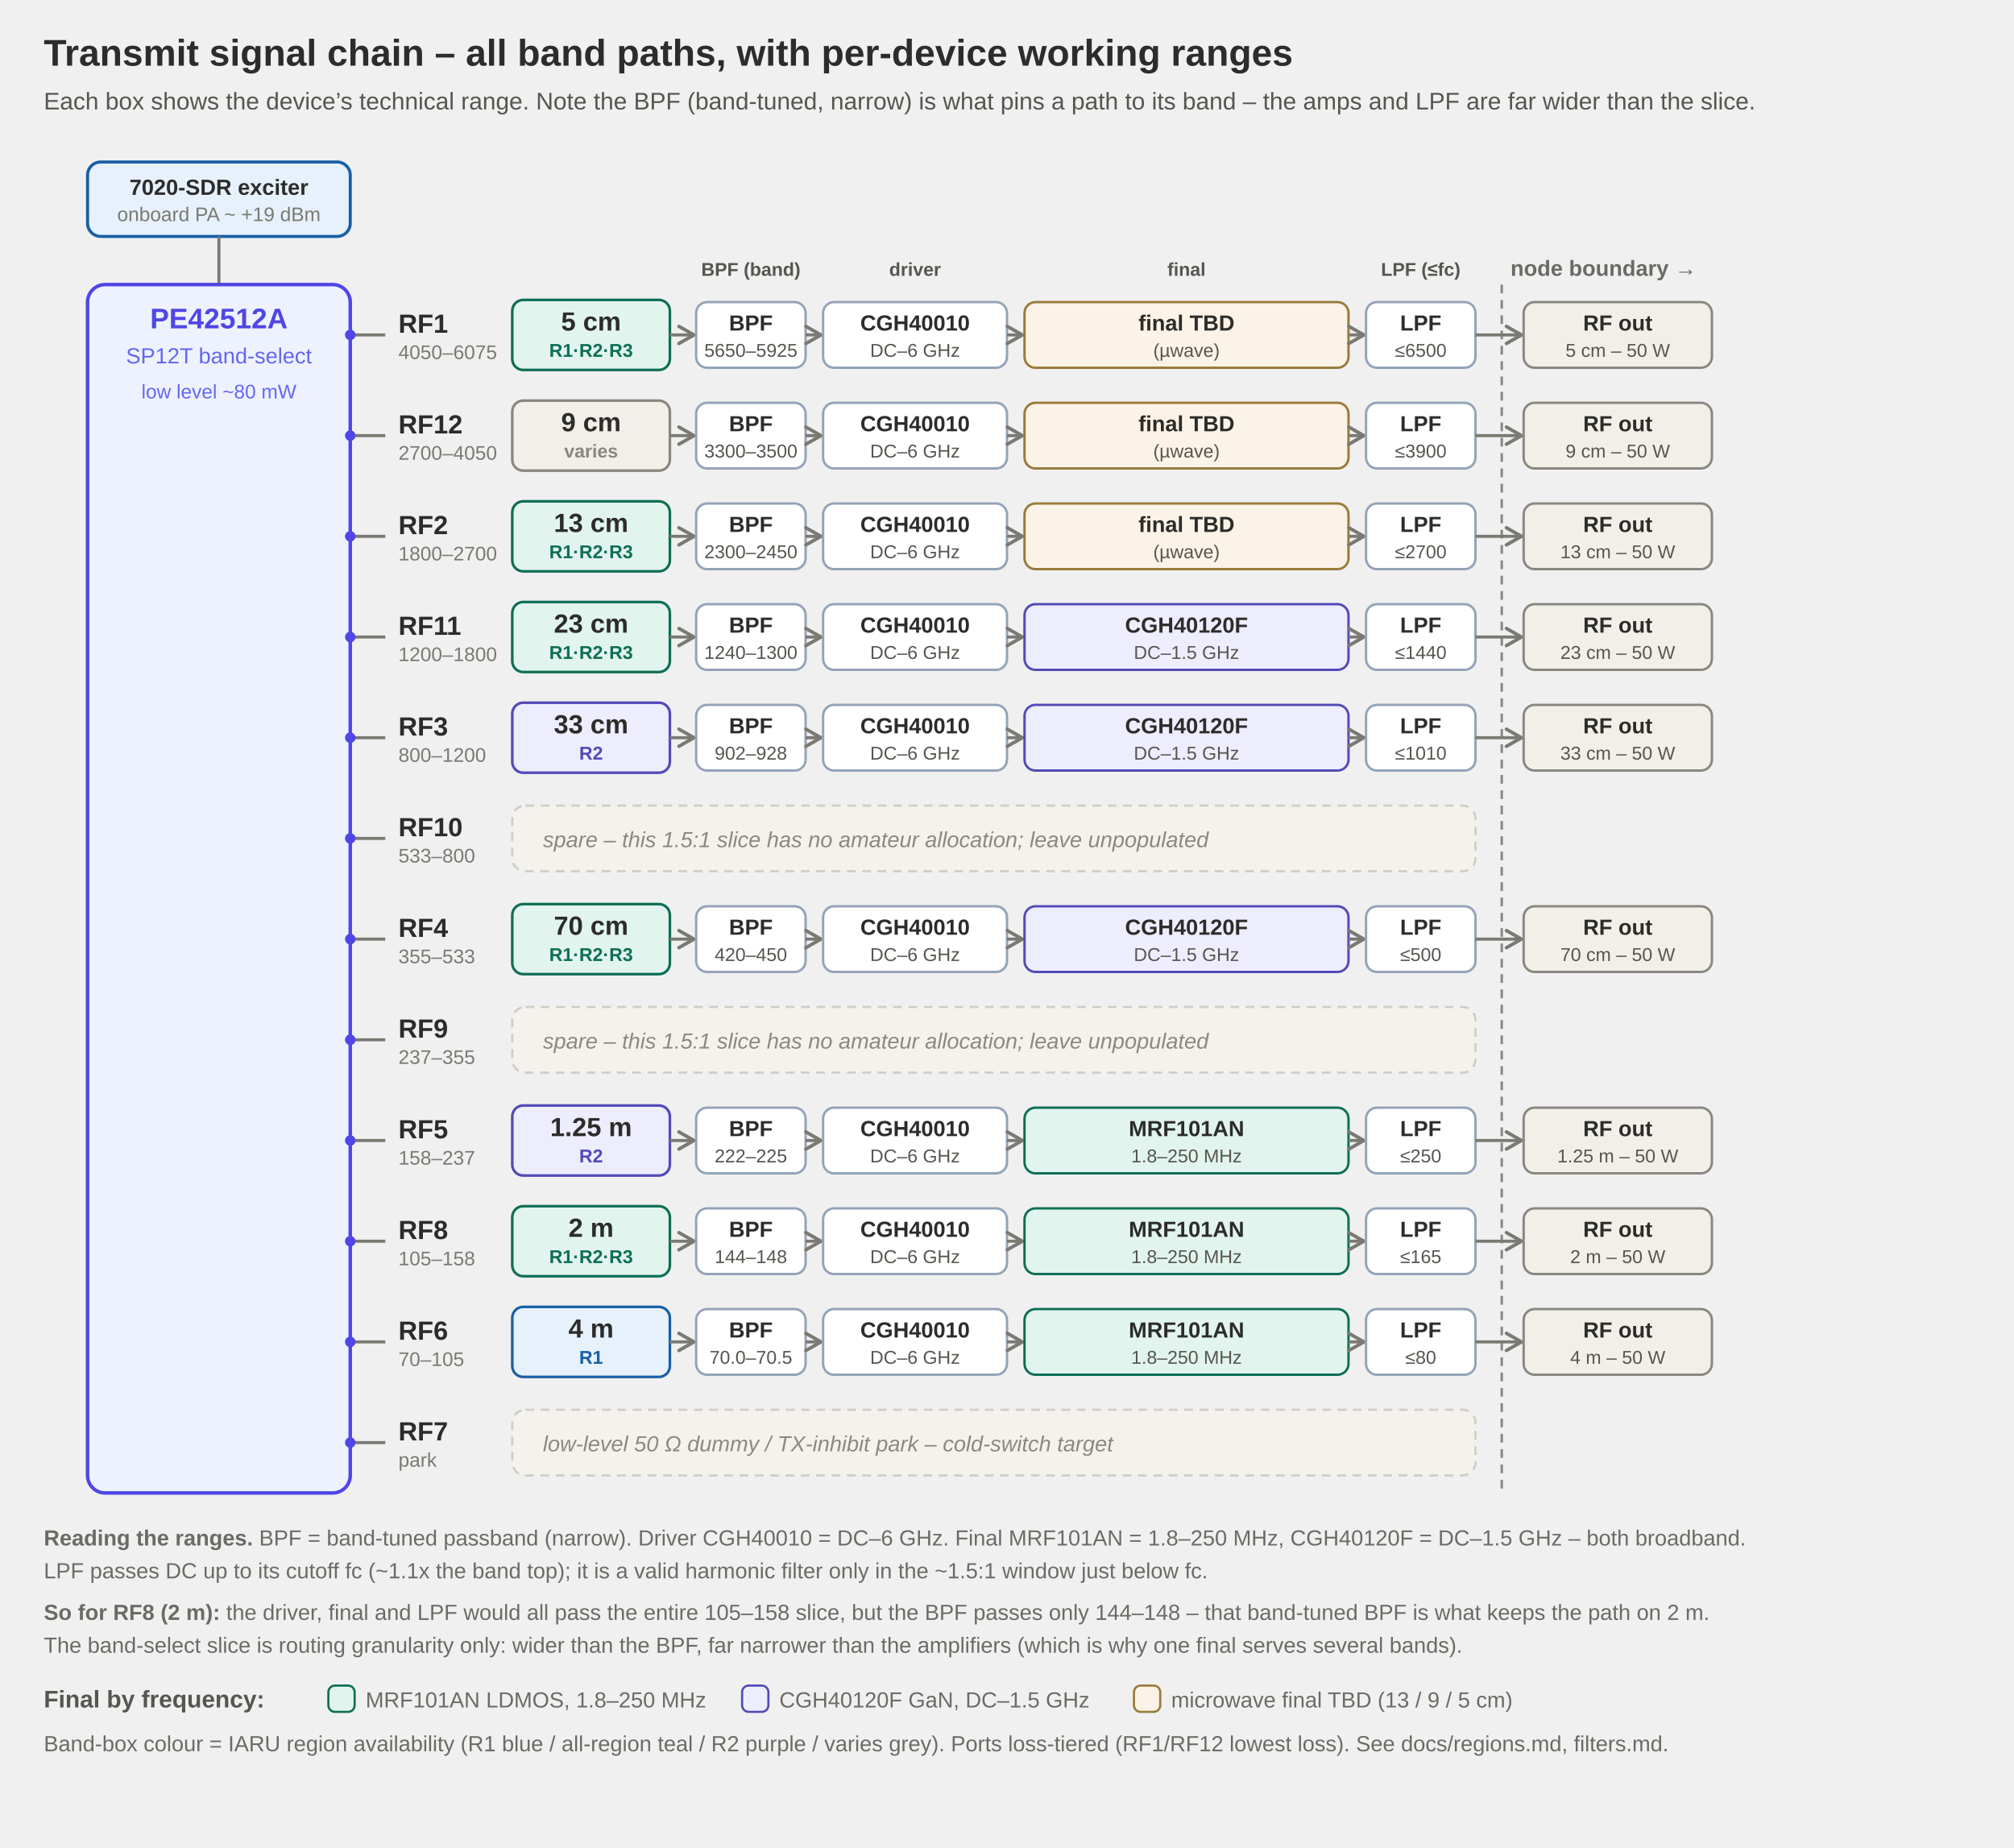
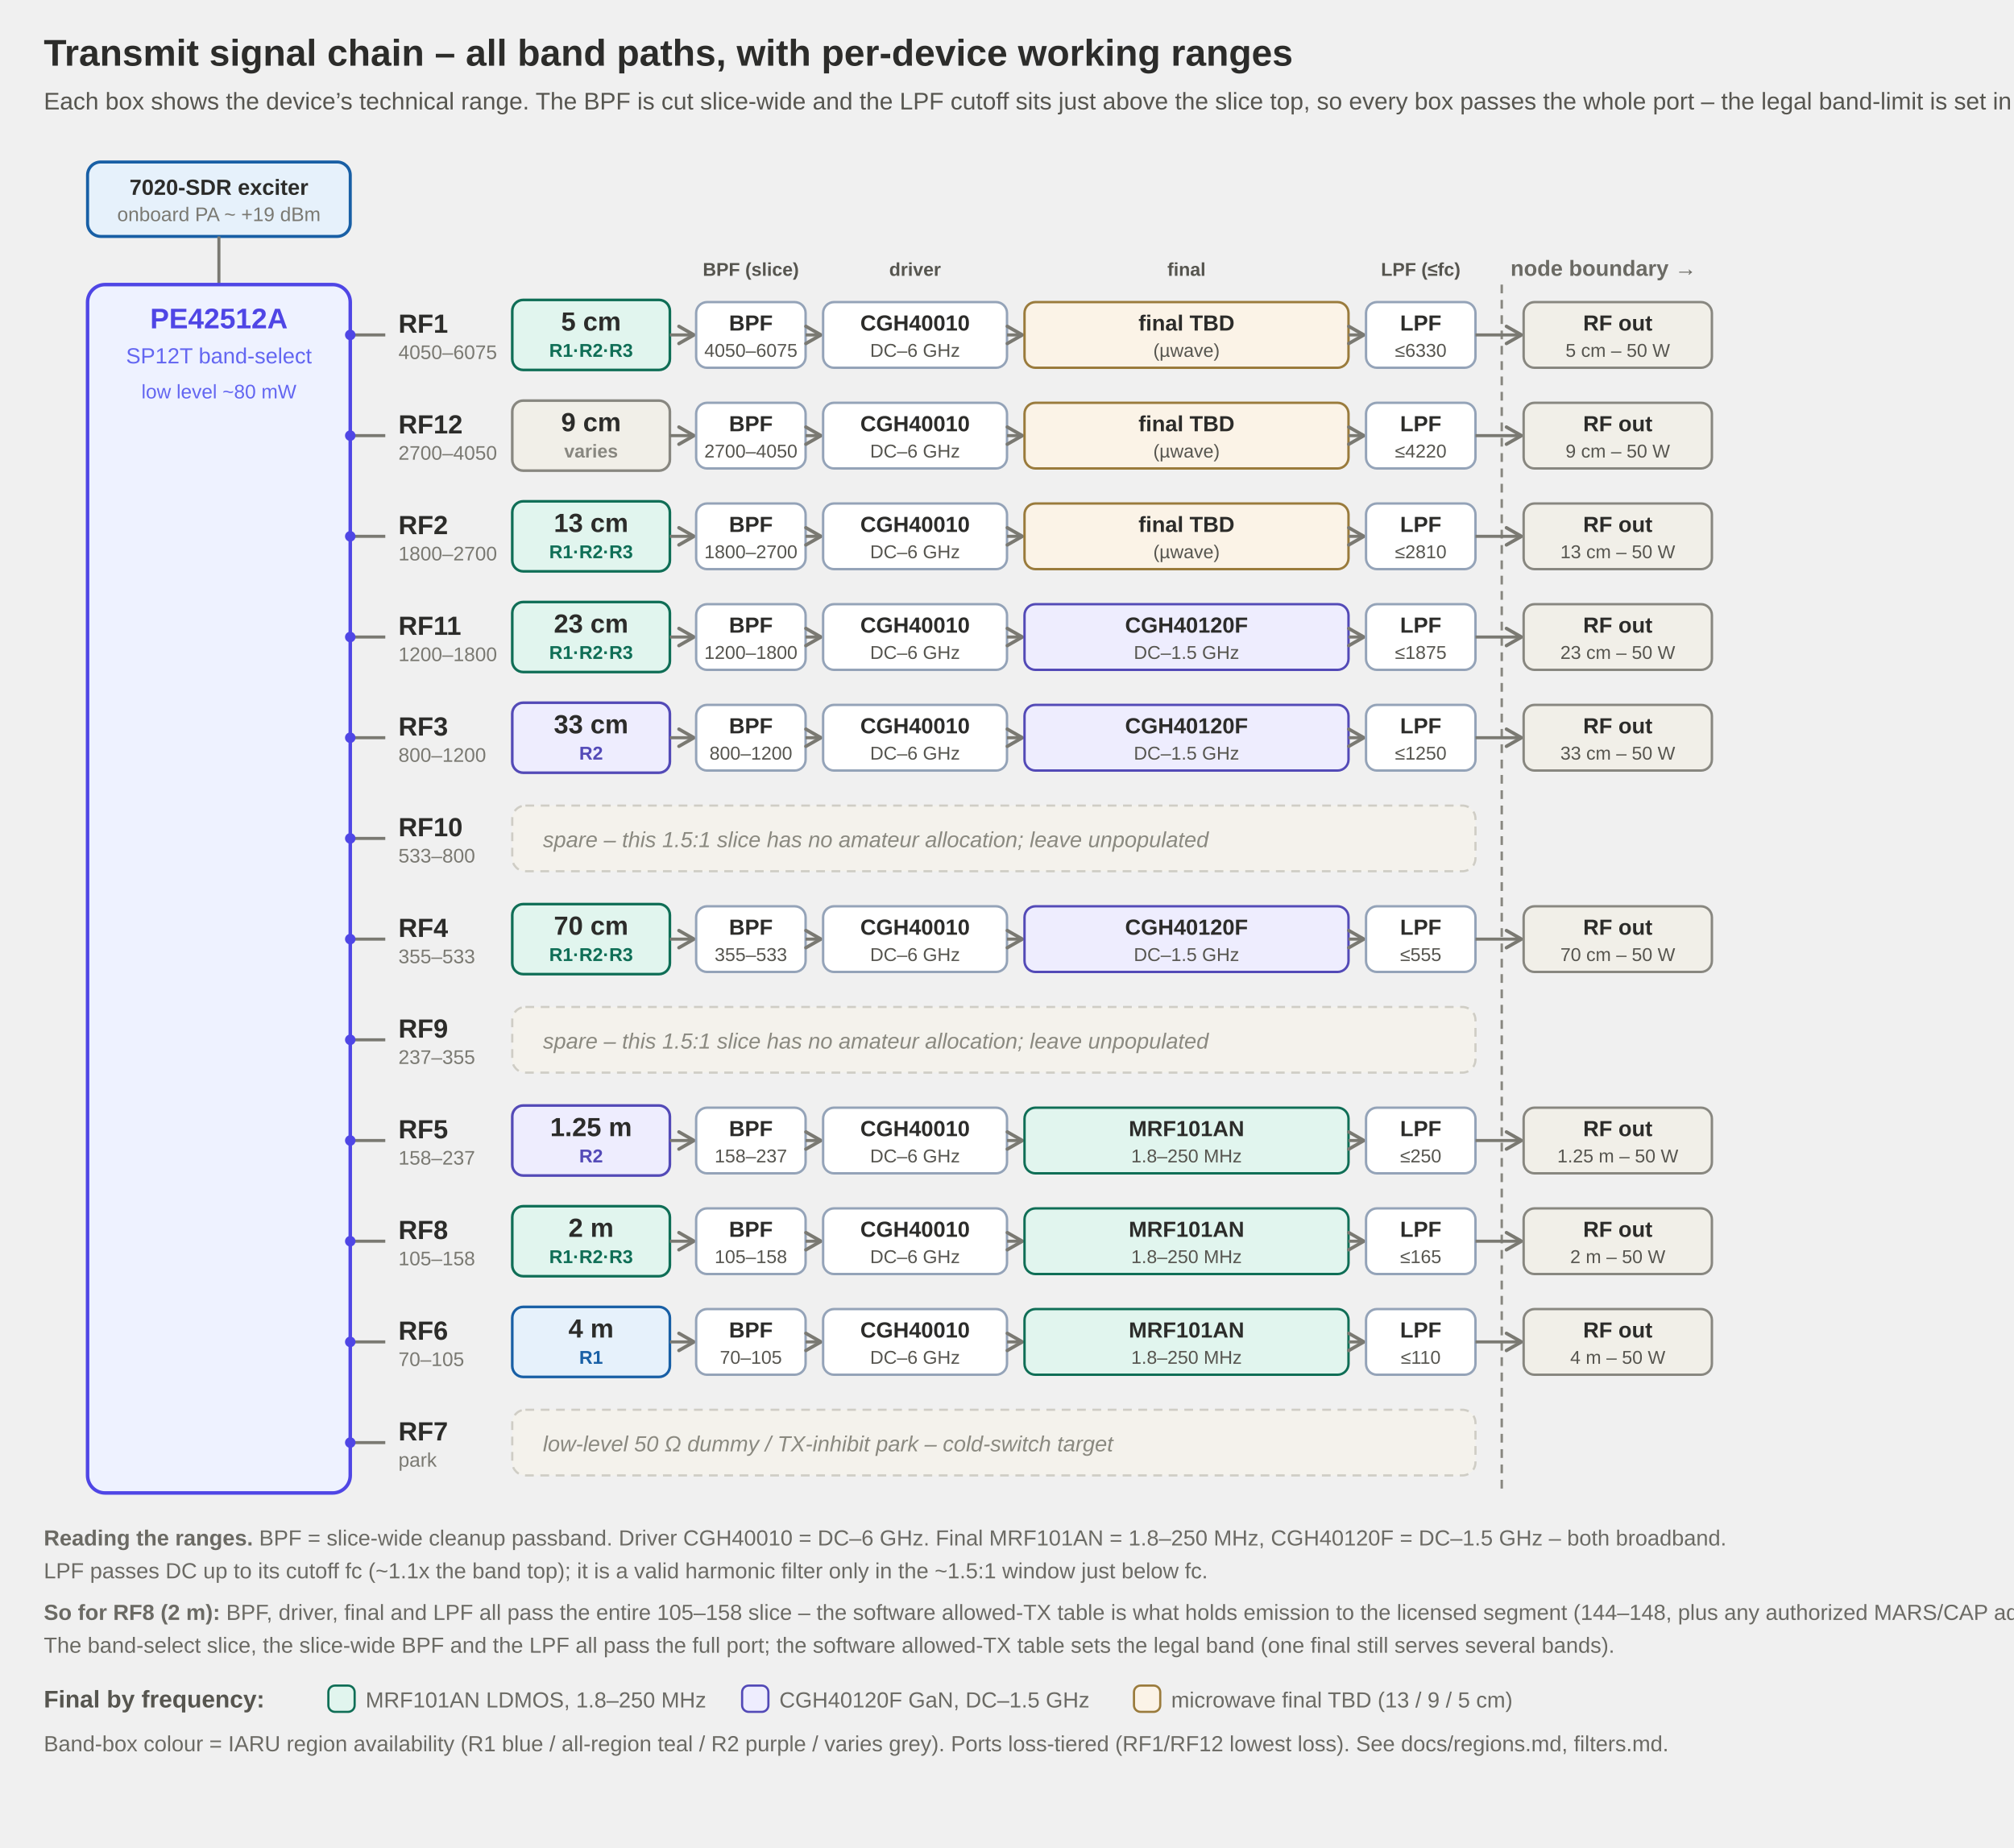
<svg xmlns="http://www.w3.org/2000/svg" width="920" viewBox="0 0 920 844" role="img">
  <defs>
    <marker id="ar" viewBox="0 0 10 10" refX="8" refY="5" markerWidth="7" markerHeight="7" orient="auto-start-reverse">
      <path d="M1 1L8 5L1 9" fill="none" stroke="#7a7972" stroke-width="1.6" stroke-linecap="round" stroke-linejoin="round" />
    </marker>
  </defs>
  <style>text{font-family:Arial,Helvetica,sans-serif}.h1{font-size:17px;font-weight:700;fill:#2C2C2A}.h2{font-size:11px;fill:#56554f}.pin{font-size:12px;font-weight:700;fill:#2C2C2A}.sl{font-size:9px;fill:#7a7972}.bn{font-size:12px;font-weight:600;fill:#2C2C2A}.rg{font-size:8.5px;font-weight:600}.modb{font-size:10px;font-weight:600;fill:#2C2C2A}.rng{font-size:8.5px;fill:#56554f}.sp{font-size:10px;fill:#8a8980;font-style:italic}.cap{font-size:10px;fill:#6b6a64}.wire{stroke:#7a7972;stroke-width:1.4;fill:none}.sw{fill:#eef2ff;stroke:#4f46e5;stroke-width:1.6}.nb{stroke:#888780;stroke-width:1.1;stroke-dasharray:4 3;fill:none}</style>
  <text class="h1" x="20" y="30">Transmit signal chain – all band paths, with per-device working ranges</text>
-   <text class="h2" x="20" y="50">Each box shows the device’s technical range. Note the BPF (band-tuned, narrow) is what pins a path to its band – the amps and LPF are far wider than the slice.</text>
+   <text class="h2" x="20" y="50">Each box shows the device’s technical range. The BPF is cut slice-wide and the LPF cutoff sits just above the slice top, so every box passes the whole port – the legal band-limit is set in software, not the filters.</text>
  <rect x="40" y="74" width="120" height="34" rx="6" fill="#E6F1FB" stroke="#185FA5" stroke-width="1.4" />
  <text class="modb" x="100" y="89" text-anchor="middle">7020-SDR exciter</text>
  <text class="sl" x="100" y="101" text-anchor="middle">onboard PA ~ +19 dBm</text>
  <line class="wire" x1="100" y1="108" x2="100" y2="130" />
  <rect class="sw" x="40" y="130" width="120" height="552" rx="8" />
  <text x="100" y="150" text-anchor="middle" font-size="13" font-weight="700" fill="#4f46e5">PE42512A</text>
  <text x="100" y="166" text-anchor="middle" font-size="10" fill="#6366f1">SP12T band-select</text>
  <text x="100" y="182" text-anchor="middle" font-size="9" fill="#6366f1">low level ~80 mW</text>
  <line class="nb" x1="686" y1="130" x2="686" y2="682" />
  <line class="wire" x1="160" y1="153" x2="176" y2="153" />
  <circle cx="160" cy="153" r="2.4" fill="#4f46e5" />
  <text class="pin" x="182" y="152">RF1</text>
  <text class="sl" x="182" y="164">4050–6075</text>
  <rect x="234" y="137" width="72" height="32" rx="5" fill="#E1F5EE" stroke="#0F6E56" stroke-width="1.2" />
  <text class="bn" x="270" y="151" text-anchor="middle">5 cm</text>
  <text class="rg" x="270" y="163" text-anchor="middle" fill="#0F6E56">R1·R2·R3</text>
  <line class="wire" x1="306" y1="153" x2="317" y2="153" marker-end="url(#ar)" />
  <rect x="318" y="138" width="50" height="30" rx="5" fill="#ffffff" stroke="#94a3b8" stroke-width="1.1" />
  <text class="modb" x="343" y="151" text-anchor="middle">BPF</text>
-   <text class="rng" x="343" y="163" text-anchor="middle">5650–5925</text>
+   <text class="rng" x="343" y="163" text-anchor="middle">4050–6075</text>
  <line class="wire" x1="368" y1="153" x2="375" y2="153" marker-end="url(#ar)" />
  <rect x="376" y="138" width="84" height="30" rx="5" fill="#ffffff" stroke="#94a3b8" stroke-width="1.1" />
  <text class="modb" x="418" y="151" text-anchor="middle">CGH40010</text>
  <text class="rng" x="418" y="163" text-anchor="middle">DC–6 GHz</text>
  <line class="wire" x1="460" y1="153" x2="467" y2="153" marker-end="url(#ar)" />
  <rect x="468" y="138" width="148" height="30" rx="5" fill="#FBF3E7" stroke="#9a7b3c" stroke-width="1.1" />
  <text class="modb" x="542" y="151" text-anchor="middle">final TBD</text>
  <text class="rng" x="542" y="163" text-anchor="middle">(µwave)</text>
  <line class="wire" x1="616" y1="153" x2="623" y2="153" marker-end="url(#ar)" />
  <rect x="624" y="138" width="50" height="30" rx="5" fill="#ffffff" stroke="#94a3b8" stroke-width="1.1" />
  <text class="modb" x="649" y="151" text-anchor="middle">LPF</text>
-   <text class="rng" x="649" y="163" text-anchor="middle">≤6500</text>
+   <text class="rng" x="649" y="163" text-anchor="middle">≤6330</text>
  <line class="wire" x1="674" y1="153" x2="695" y2="153" marker-end="url(#ar)" />
  <rect x="696" y="138" width="86" height="30" rx="5" fill="#F1EFE8" stroke="#888780" stroke-width="1.1" />
  <text class="modb" x="739" y="151" text-anchor="middle">RF out</text>
  <text class="rng" x="739" y="163" text-anchor="middle">5 cm – 50 W</text>
  <line class="wire" x1="160" y1="199" x2="176" y2="199" />
  <circle cx="160" cy="199" r="2.4" fill="#4f46e5" />
  <text class="pin" x="182" y="198">RF12</text>
  <text class="sl" x="182" y="210">2700–4050</text>
  <rect x="234" y="183" width="72" height="32" rx="5" fill="#F1EFE8" stroke="#888780" stroke-width="1.2" />
  <text class="bn" x="270" y="197" text-anchor="middle">9 cm</text>
  <text class="rg" x="270" y="209" text-anchor="middle" fill="#888780">varies</text>
  <line class="wire" x1="306" y1="199" x2="317" y2="199" marker-end="url(#ar)" />
  <rect x="318" y="184" width="50" height="30" rx="5" fill="#ffffff" stroke="#94a3b8" stroke-width="1.1" />
  <text class="modb" x="343" y="197" text-anchor="middle">BPF</text>
-   <text class="rng" x="343" y="209" text-anchor="middle">3300–3500</text>
+   <text class="rng" x="343" y="209" text-anchor="middle">2700–4050</text>
  <line class="wire" x1="368" y1="199" x2="375" y2="199" marker-end="url(#ar)" />
  <rect x="376" y="184" width="84" height="30" rx="5" fill="#ffffff" stroke="#94a3b8" stroke-width="1.1" />
  <text class="modb" x="418" y="197" text-anchor="middle">CGH40010</text>
  <text class="rng" x="418" y="209" text-anchor="middle">DC–6 GHz</text>
  <line class="wire" x1="460" y1="199" x2="467" y2="199" marker-end="url(#ar)" />
  <rect x="468" y="184" width="148" height="30" rx="5" fill="#FBF3E7" stroke="#9a7b3c" stroke-width="1.1" />
  <text class="modb" x="542" y="197" text-anchor="middle">final TBD</text>
  <text class="rng" x="542" y="209" text-anchor="middle">(µwave)</text>
  <line class="wire" x1="616" y1="199" x2="623" y2="199" marker-end="url(#ar)" />
  <rect x="624" y="184" width="50" height="30" rx="5" fill="#ffffff" stroke="#94a3b8" stroke-width="1.1" />
  <text class="modb" x="649" y="197" text-anchor="middle">LPF</text>
-   <text class="rng" x="649" y="209" text-anchor="middle">≤3900</text>
+   <text class="rng" x="649" y="209" text-anchor="middle">≤4220</text>
  <line class="wire" x1="674" y1="199" x2="695" y2="199" marker-end="url(#ar)" />
  <rect x="696" y="184" width="86" height="30" rx="5" fill="#F1EFE8" stroke="#888780" stroke-width="1.1" />
  <text class="modb" x="739" y="197" text-anchor="middle">RF out</text>
  <text class="rng" x="739" y="209" text-anchor="middle">9 cm – 50 W</text>
  <line class="wire" x1="160" y1="245" x2="176" y2="245" />
  <circle cx="160" cy="245" r="2.4" fill="#4f46e5" />
  <text class="pin" x="182" y="244">RF2</text>
  <text class="sl" x="182" y="256">1800–2700</text>
  <rect x="234" y="229" width="72" height="32" rx="5" fill="#E1F5EE" stroke="#0F6E56" stroke-width="1.2" />
  <text class="bn" x="270" y="243" text-anchor="middle">13 cm</text>
  <text class="rg" x="270" y="255" text-anchor="middle" fill="#0F6E56">R1·R2·R3</text>
  <line class="wire" x1="306" y1="245" x2="317" y2="245" marker-end="url(#ar)" />
  <rect x="318" y="230" width="50" height="30" rx="5" fill="#ffffff" stroke="#94a3b8" stroke-width="1.1" />
  <text class="modb" x="343" y="243" text-anchor="middle">BPF</text>
-   <text class="rng" x="343" y="255" text-anchor="middle">2300–2450</text>
+   <text class="rng" x="343" y="255" text-anchor="middle">1800–2700</text>
  <line class="wire" x1="368" y1="245" x2="375" y2="245" marker-end="url(#ar)" />
  <rect x="376" y="230" width="84" height="30" rx="5" fill="#ffffff" stroke="#94a3b8" stroke-width="1.1" />
  <text class="modb" x="418" y="243" text-anchor="middle">CGH40010</text>
  <text class="rng" x="418" y="255" text-anchor="middle">DC–6 GHz</text>
  <line class="wire" x1="460" y1="245" x2="467" y2="245" marker-end="url(#ar)" />
  <rect x="468" y="230" width="148" height="30" rx="5" fill="#FBF3E7" stroke="#9a7b3c" stroke-width="1.1" />
  <text class="modb" x="542" y="243" text-anchor="middle">final TBD</text>
  <text class="rng" x="542" y="255" text-anchor="middle">(µwave)</text>
  <line class="wire" x1="616" y1="245" x2="623" y2="245" marker-end="url(#ar)" />
  <rect x="624" y="230" width="50" height="30" rx="5" fill="#ffffff" stroke="#94a3b8" stroke-width="1.1" />
  <text class="modb" x="649" y="243" text-anchor="middle">LPF</text>
-   <text class="rng" x="649" y="255" text-anchor="middle">≤2700</text>
+   <text class="rng" x="649" y="255" text-anchor="middle">≤2810</text>
  <line class="wire" x1="674" y1="245" x2="695" y2="245" marker-end="url(#ar)" />
  <rect x="696" y="230" width="86" height="30" rx="5" fill="#F1EFE8" stroke="#888780" stroke-width="1.1" />
  <text class="modb" x="739" y="243" text-anchor="middle">RF out</text>
  <text class="rng" x="739" y="255" text-anchor="middle">13 cm – 50 W</text>
  <line class="wire" x1="160" y1="291" x2="176" y2="291" />
  <circle cx="160" cy="291" r="2.4" fill="#4f46e5" />
  <text class="pin" x="182" y="290">RF11</text>
  <text class="sl" x="182" y="302">1200–1800</text>
  <rect x="234" y="275" width="72" height="32" rx="5" fill="#E1F5EE" stroke="#0F6E56" stroke-width="1.2" />
  <text class="bn" x="270" y="289" text-anchor="middle">23 cm</text>
  <text class="rg" x="270" y="301" text-anchor="middle" fill="#0F6E56">R1·R2·R3</text>
  <line class="wire" x1="306" y1="291" x2="317" y2="291" marker-end="url(#ar)" />
  <rect x="318" y="276" width="50" height="30" rx="5" fill="#ffffff" stroke="#94a3b8" stroke-width="1.1" />
  <text class="modb" x="343" y="289" text-anchor="middle">BPF</text>
-   <text class="rng" x="343" y="301" text-anchor="middle">1240–1300</text>
+   <text class="rng" x="343" y="301" text-anchor="middle">1200–1800</text>
  <line class="wire" x1="368" y1="291" x2="375" y2="291" marker-end="url(#ar)" />
  <rect x="376" y="276" width="84" height="30" rx="5" fill="#ffffff" stroke="#94a3b8" stroke-width="1.1" />
  <text class="modb" x="418" y="289" text-anchor="middle">CGH40010</text>
  <text class="rng" x="418" y="301" text-anchor="middle">DC–6 GHz</text>
  <line class="wire" x1="460" y1="291" x2="467" y2="291" marker-end="url(#ar)" />
  <rect x="468" y="276" width="148" height="30" rx="5" fill="#EEEDFE" stroke="#534AB7" stroke-width="1.1" />
  <text class="modb" x="542" y="289" text-anchor="middle">CGH40120F</text>
  <text class="rng" x="542" y="301" text-anchor="middle">DC–1.5 GHz</text>
  <line class="wire" x1="616" y1="291" x2="623" y2="291" marker-end="url(#ar)" />
  <rect x="624" y="276" width="50" height="30" rx="5" fill="#ffffff" stroke="#94a3b8" stroke-width="1.1" />
  <text class="modb" x="649" y="289" text-anchor="middle">LPF</text>
-   <text class="rng" x="649" y="301" text-anchor="middle">≤1440</text>
+   <text class="rng" x="649" y="301" text-anchor="middle">≤1875</text>
  <line class="wire" x1="674" y1="291" x2="695" y2="291" marker-end="url(#ar)" />
  <rect x="696" y="276" width="86" height="30" rx="5" fill="#F1EFE8" stroke="#888780" stroke-width="1.1" />
  <text class="modb" x="739" y="289" text-anchor="middle">RF out</text>
  <text class="rng" x="739" y="301" text-anchor="middle">23 cm – 50 W</text>
  <line class="wire" x1="160" y1="337" x2="176" y2="337" />
  <circle cx="160" cy="337" r="2.4" fill="#4f46e5" />
  <text class="pin" x="182" y="336">RF3</text>
  <text class="sl" x="182" y="348">800–1200</text>
  <rect x="234" y="321" width="72" height="32" rx="5" fill="#EEEDFE" stroke="#534AB7" stroke-width="1.2" />
  <text class="bn" x="270" y="335" text-anchor="middle">33 cm</text>
  <text class="rg" x="270" y="347" text-anchor="middle" fill="#534AB7">R2</text>
  <line class="wire" x1="306" y1="337" x2="317" y2="337" marker-end="url(#ar)" />
  <rect x="318" y="322" width="50" height="30" rx="5" fill="#ffffff" stroke="#94a3b8" stroke-width="1.1" />
  <text class="modb" x="343" y="335" text-anchor="middle">BPF</text>
-   <text class="rng" x="343" y="347" text-anchor="middle">902–928</text>
+   <text class="rng" x="343" y="347" text-anchor="middle">800–1200</text>
  <line class="wire" x1="368" y1="337" x2="375" y2="337" marker-end="url(#ar)" />
  <rect x="376" y="322" width="84" height="30" rx="5" fill="#ffffff" stroke="#94a3b8" stroke-width="1.1" />
  <text class="modb" x="418" y="335" text-anchor="middle">CGH40010</text>
  <text class="rng" x="418" y="347" text-anchor="middle">DC–6 GHz</text>
  <line class="wire" x1="460" y1="337" x2="467" y2="337" marker-end="url(#ar)" />
  <rect x="468" y="322" width="148" height="30" rx="5" fill="#EEEDFE" stroke="#534AB7" stroke-width="1.1" />
  <text class="modb" x="542" y="335" text-anchor="middle">CGH40120F</text>
  <text class="rng" x="542" y="347" text-anchor="middle">DC–1.5 GHz</text>
  <line class="wire" x1="616" y1="337" x2="623" y2="337" marker-end="url(#ar)" />
  <rect x="624" y="322" width="50" height="30" rx="5" fill="#ffffff" stroke="#94a3b8" stroke-width="1.1" />
  <text class="modb" x="649" y="335" text-anchor="middle">LPF</text>
-   <text class="rng" x="649" y="347" text-anchor="middle">≤1010</text>
+   <text class="rng" x="649" y="347" text-anchor="middle">≤1250</text>
  <line class="wire" x1="674" y1="337" x2="695" y2="337" marker-end="url(#ar)" />
  <rect x="696" y="322" width="86" height="30" rx="5" fill="#F1EFE8" stroke="#888780" stroke-width="1.1" />
  <text class="modb" x="739" y="335" text-anchor="middle">RF out</text>
  <text class="rng" x="739" y="347" text-anchor="middle">33 cm – 50 W</text>
  <line class="wire" x1="160" y1="383" x2="176" y2="383" />
  <circle cx="160" cy="383" r="2.4" fill="#4f46e5" />
  <text class="pin" x="182" y="382">RF10</text>
  <text class="sl" x="182" y="394">533–800</text>
  <rect x="234" y="368" width="440" height="30" rx="6" fill="#F4F2EC" stroke="#cfcdc5" stroke-width="1" stroke-dasharray="4 3" />
  <text class="sp" x="248" y="387">spare – this 1.5:1 slice has no amateur allocation; leave unpopulated</text>
  <line class="wire" x1="160" y1="429" x2="176" y2="429" />
  <circle cx="160" cy="429" r="2.4" fill="#4f46e5" />
  <text class="pin" x="182" y="428">RF4</text>
  <text class="sl" x="182" y="440">355–533</text>
  <rect x="234" y="413" width="72" height="32" rx="5" fill="#E1F5EE" stroke="#0F6E56" stroke-width="1.2" />
  <text class="bn" x="270" y="427" text-anchor="middle">70 cm</text>
  <text class="rg" x="270" y="439" text-anchor="middle" fill="#0F6E56">R1·R2·R3</text>
  <line class="wire" x1="306" y1="429" x2="317" y2="429" marker-end="url(#ar)" />
  <rect x="318" y="414" width="50" height="30" rx="5" fill="#ffffff" stroke="#94a3b8" stroke-width="1.1" />
  <text class="modb" x="343" y="427" text-anchor="middle">BPF</text>
-   <text class="rng" x="343" y="439" text-anchor="middle">420–450</text>
+   <text class="rng" x="343" y="439" text-anchor="middle">355–533</text>
  <line class="wire" x1="368" y1="429" x2="375" y2="429" marker-end="url(#ar)" />
  <rect x="376" y="414" width="84" height="30" rx="5" fill="#ffffff" stroke="#94a3b8" stroke-width="1.1" />
  <text class="modb" x="418" y="427" text-anchor="middle">CGH40010</text>
  <text class="rng" x="418" y="439" text-anchor="middle">DC–6 GHz</text>
  <line class="wire" x1="460" y1="429" x2="467" y2="429" marker-end="url(#ar)" />
  <rect x="468" y="414" width="148" height="30" rx="5" fill="#EEEDFE" stroke="#534AB7" stroke-width="1.1" />
  <text class="modb" x="542" y="427" text-anchor="middle">CGH40120F</text>
  <text class="rng" x="542" y="439" text-anchor="middle">DC–1.5 GHz</text>
  <line class="wire" x1="616" y1="429" x2="623" y2="429" marker-end="url(#ar)" />
  <rect x="624" y="414" width="50" height="30" rx="5" fill="#ffffff" stroke="#94a3b8" stroke-width="1.1" />
  <text class="modb" x="649" y="427" text-anchor="middle">LPF</text>
-   <text class="rng" x="649" y="439" text-anchor="middle">≤500</text>
+   <text class="rng" x="649" y="439" text-anchor="middle">≤555</text>
  <line class="wire" x1="674" y1="429" x2="695" y2="429" marker-end="url(#ar)" />
  <rect x="696" y="414" width="86" height="30" rx="5" fill="#F1EFE8" stroke="#888780" stroke-width="1.1" />
  <text class="modb" x="739" y="427" text-anchor="middle">RF out</text>
  <text class="rng" x="739" y="439" text-anchor="middle">70 cm – 50 W</text>
  <line class="wire" x1="160" y1="475" x2="176" y2="475" />
  <circle cx="160" cy="475" r="2.4" fill="#4f46e5" />
  <text class="pin" x="182" y="474">RF9</text>
  <text class="sl" x="182" y="486">237–355</text>
  <rect x="234" y="460" width="440" height="30" rx="6" fill="#F4F2EC" stroke="#cfcdc5" stroke-width="1" stroke-dasharray="4 3" />
  <text class="sp" x="248" y="479">spare – this 1.5:1 slice has no amateur allocation; leave unpopulated</text>
  <line class="wire" x1="160" y1="521" x2="176" y2="521" />
  <circle cx="160" cy="521" r="2.4" fill="#4f46e5" />
  <text class="pin" x="182" y="520">RF5</text>
  <text class="sl" x="182" y="532">158–237</text>
  <rect x="234" y="505" width="72" height="32" rx="5" fill="#EEEDFE" stroke="#534AB7" stroke-width="1.2" />
  <text class="bn" x="270" y="519" text-anchor="middle">1.25 m</text>
  <text class="rg" x="270" y="531" text-anchor="middle" fill="#534AB7">R2</text>
  <line class="wire" x1="306" y1="521" x2="317" y2="521" marker-end="url(#ar)" />
  <rect x="318" y="506" width="50" height="30" rx="5" fill="#ffffff" stroke="#94a3b8" stroke-width="1.1" />
  <text class="modb" x="343" y="519" text-anchor="middle">BPF</text>
-   <text class="rng" x="343" y="531" text-anchor="middle">222–225</text>
+   <text class="rng" x="343" y="531" text-anchor="middle">158–237</text>
  <line class="wire" x1="368" y1="521" x2="375" y2="521" marker-end="url(#ar)" />
  <rect x="376" y="506" width="84" height="30" rx="5" fill="#ffffff" stroke="#94a3b8" stroke-width="1.1" />
  <text class="modb" x="418" y="519" text-anchor="middle">CGH40010</text>
  <text class="rng" x="418" y="531" text-anchor="middle">DC–6 GHz</text>
  <line class="wire" x1="460" y1="521" x2="467" y2="521" marker-end="url(#ar)" />
  <rect x="468" y="506" width="148" height="30" rx="5" fill="#E1F5EE" stroke="#0F6E56" stroke-width="1.1" />
  <text class="modb" x="542" y="519" text-anchor="middle">MRF101AN</text>
  <text class="rng" x="542" y="531" text-anchor="middle">1.8–250 MHz</text>
  <line class="wire" x1="616" y1="521" x2="623" y2="521" marker-end="url(#ar)" />
  <rect x="624" y="506" width="50" height="30" rx="5" fill="#ffffff" stroke="#94a3b8" stroke-width="1.1" />
  <text class="modb" x="649" y="519" text-anchor="middle">LPF</text>
  <text class="rng" x="649" y="531" text-anchor="middle">≤250</text>
  <line class="wire" x1="674" y1="521" x2="695" y2="521" marker-end="url(#ar)" />
  <rect x="696" y="506" width="86" height="30" rx="5" fill="#F1EFE8" stroke="#888780" stroke-width="1.1" />
  <text class="modb" x="739" y="519" text-anchor="middle">RF out</text>
  <text class="rng" x="739" y="531" text-anchor="middle">1.25 m – 50 W</text>
  <line class="wire" x1="160" y1="567" x2="176" y2="567" />
  <circle cx="160" cy="567" r="2.4" fill="#4f46e5" />
  <text class="pin" x="182" y="566">RF8</text>
  <text class="sl" x="182" y="578">105–158</text>
  <rect x="234" y="551" width="72" height="32" rx="5" fill="#E1F5EE" stroke="#0F6E56" stroke-width="1.2" />
  <text class="bn" x="270" y="565" text-anchor="middle">2 m</text>
  <text class="rg" x="270" y="577" text-anchor="middle" fill="#0F6E56">R1·R2·R3</text>
  <line class="wire" x1="306" y1="567" x2="317" y2="567" marker-end="url(#ar)" />
  <rect x="318" y="552" width="50" height="30" rx="5" fill="#ffffff" stroke="#94a3b8" stroke-width="1.1" />
  <text class="modb" x="343" y="565" text-anchor="middle">BPF</text>
-   <text class="rng" x="343" y="577" text-anchor="middle">144–148</text>
+   <text class="rng" x="343" y="577" text-anchor="middle">105–158</text>
  <line class="wire" x1="368" y1="567" x2="375" y2="567" marker-end="url(#ar)" />
  <rect x="376" y="552" width="84" height="30" rx="5" fill="#ffffff" stroke="#94a3b8" stroke-width="1.1" />
  <text class="modb" x="418" y="565" text-anchor="middle">CGH40010</text>
  <text class="rng" x="418" y="577" text-anchor="middle">DC–6 GHz</text>
  <line class="wire" x1="460" y1="567" x2="467" y2="567" marker-end="url(#ar)" />
  <rect x="468" y="552" width="148" height="30" rx="5" fill="#E1F5EE" stroke="#0F6E56" stroke-width="1.1" />
  <text class="modb" x="542" y="565" text-anchor="middle">MRF101AN</text>
  <text class="rng" x="542" y="577" text-anchor="middle">1.8–250 MHz</text>
  <line class="wire" x1="616" y1="567" x2="623" y2="567" marker-end="url(#ar)" />
  <rect x="624" y="552" width="50" height="30" rx="5" fill="#ffffff" stroke="#94a3b8" stroke-width="1.1" />
  <text class="modb" x="649" y="565" text-anchor="middle">LPF</text>
  <text class="rng" x="649" y="577" text-anchor="middle">≤165</text>
  <line class="wire" x1="674" y1="567" x2="695" y2="567" marker-end="url(#ar)" />
  <rect x="696" y="552" width="86" height="30" rx="5" fill="#F1EFE8" stroke="#888780" stroke-width="1.1" />
  <text class="modb" x="739" y="565" text-anchor="middle">RF out</text>
  <text class="rng" x="739" y="577" text-anchor="middle">2 m – 50 W</text>
  <line class="wire" x1="160" y1="613" x2="176" y2="613" />
  <circle cx="160" cy="613" r="2.4" fill="#4f46e5" />
  <text class="pin" x="182" y="612">RF6</text>
  <text class="sl" x="182" y="624">70–105</text>
  <rect x="234" y="597" width="72" height="32" rx="5" fill="#E6F1FB" stroke="#185FA5" stroke-width="1.2" />
  <text class="bn" x="270" y="611" text-anchor="middle">4 m</text>
  <text class="rg" x="270" y="623" text-anchor="middle" fill="#185FA5">R1</text>
  <line class="wire" x1="306" y1="613" x2="317" y2="613" marker-end="url(#ar)" />
  <rect x="318" y="598" width="50" height="30" rx="5" fill="#ffffff" stroke="#94a3b8" stroke-width="1.1" />
  <text class="modb" x="343" y="611" text-anchor="middle">BPF</text>
-   <text class="rng" x="343" y="623" text-anchor="middle">70.0–70.5</text>
+   <text class="rng" x="343" y="623" text-anchor="middle">70–105</text>
  <line class="wire" x1="368" y1="613" x2="375" y2="613" marker-end="url(#ar)" />
  <rect x="376" y="598" width="84" height="30" rx="5" fill="#ffffff" stroke="#94a3b8" stroke-width="1.1" />
  <text class="modb" x="418" y="611" text-anchor="middle">CGH40010</text>
  <text class="rng" x="418" y="623" text-anchor="middle">DC–6 GHz</text>
  <line class="wire" x1="460" y1="613" x2="467" y2="613" marker-end="url(#ar)" />
  <rect x="468" y="598" width="148" height="30" rx="5" fill="#E1F5EE" stroke="#0F6E56" stroke-width="1.1" />
  <text class="modb" x="542" y="611" text-anchor="middle">MRF101AN</text>
  <text class="rng" x="542" y="623" text-anchor="middle">1.8–250 MHz</text>
  <line class="wire" x1="616" y1="613" x2="623" y2="613" marker-end="url(#ar)" />
  <rect x="624" y="598" width="50" height="30" rx="5" fill="#ffffff" stroke="#94a3b8" stroke-width="1.1" />
  <text class="modb" x="649" y="611" text-anchor="middle">LPF</text>
-   <text class="rng" x="649" y="623" text-anchor="middle">≤80</text>
+   <text class="rng" x="649" y="623" text-anchor="middle">≤110</text>
  <line class="wire" x1="674" y1="613" x2="695" y2="613" marker-end="url(#ar)" />
  <rect x="696" y="598" width="86" height="30" rx="5" fill="#F1EFE8" stroke="#888780" stroke-width="1.1" />
  <text class="modb" x="739" y="611" text-anchor="middle">RF out</text>
  <text class="rng" x="739" y="623" text-anchor="middle">4 m – 50 W</text>
  <line class="wire" x1="160" y1="659" x2="176" y2="659" />
  <circle cx="160" cy="659" r="2.4" fill="#4f46e5" />
  <text class="pin" x="182" y="658">RF7</text>
  <text class="sl" x="182" y="670">park</text>
  <rect x="234" y="644" width="440" height="30" rx="6" fill="#F4F2EC" stroke="#cfcdc5" stroke-width="1" stroke-dasharray="4 3" />
  <text class="sp" x="248" y="663">low-level 50 Ω dummy / TX-inhibit park – cold-switch target</text>
  <text class="cap" x="690" y="126" font-weight="700" fill="#888780">node boundary →</text>
-   <text class="rng" x="343" y="126" text-anchor="middle" font-weight="700">BPF (band)</text>
+   <text class="rng" x="343" y="126" text-anchor="middle" font-weight="700">BPF (slice)</text>
  <text class="rng" x="418" y="126" text-anchor="middle" font-weight="700">driver</text>
  <text class="rng" x="542" y="126" text-anchor="middle" font-weight="700">final</text>
  <text class="rng" x="649" y="126" text-anchor="middle" font-weight="700">LPF (≤fc)</text>
  <text class="cap" x="20" y="706">
-     <tspan font-weight="700">Reading the ranges.</tspan> BPF = band-tuned passband (narrow). Driver CGH40010 = DC–6 GHz. Final MRF101AN = 1.8–250 MHz, CGH40120F = DC–1.5 GHz – both broadband.</text>
+     <tspan font-weight="700">Reading the ranges.</tspan> BPF = slice-wide cleanup passband. Driver CGH40010 = DC–6 GHz. Final MRF101AN = 1.8–250 MHz, CGH40120F = DC–1.5 GHz – both broadband.</text>
  <text class="cap" x="20" y="721">LPF passes DC up to its cutoff fc (~1.1x the band top); it is a valid harmonic filter only in the ~1.5:1 window just below fc.</text>
  <text class="cap" x="20" y="740">
-     <tspan font-weight="700">So for RF8 (2 m):</tspan> the driver, final and LPF would all pass the entire 105–158 slice, but the BPF passes only 144–148 – that band-tuned BPF is what keeps the path on 2 m.</text>
-   <text class="cap" x="20" y="755">The band-select slice is routing granularity only: wider than the BPF, far narrower than the amplifiers (which is why one final serves several bands).</text>
+     <tspan font-weight="700">So for RF8 (2 m):</tspan> BPF, driver, final and LPF all pass the entire 105–158 slice – the software allowed-TX table is what holds emission to the licensed segment (144–148, plus any authorized MARS/CAP adjacent to it).</text>
+   <text class="cap" x="20" y="755">The band-select slice, the slice-wide BPF and the LPF all pass the full port; the software allowed-TX table sets the legal band (one final still serves several bands).</text>
  <text class="h2" x="20" y="780" font-weight="700">Final by frequency:</text>
  <rect x="150" y="770" width="12" height="12" rx="3" fill="#E1F5EE" stroke="#0F6E56" stroke-width="1" />
  <text class="cap" x="167" y="780">MRF101AN LDMOS, 1.8–250 MHz</text>
  <rect x="339" y="770" width="12" height="12" rx="3" fill="#EEEDFE" stroke="#534AB7" stroke-width="1" />
  <text class="cap" x="356" y="780">CGH40120F GaN, DC–1.5 GHz</text>
  <rect x="518" y="770" width="12" height="12" rx="3" fill="#FBF3E7" stroke="#9a7b3c" stroke-width="1" />
  <text class="cap" x="535" y="780">microwave final TBD (13 / 9 / 5 cm)</text>
  <text class="cap" x="20" y="800">Band-box colour = IARU region availability (R1 blue / all-region teal / R2 purple / varies grey). Ports loss-tiered (RF1/RF12 lowest loss). See docs/regions.md, filters.md.</text>
</svg>
